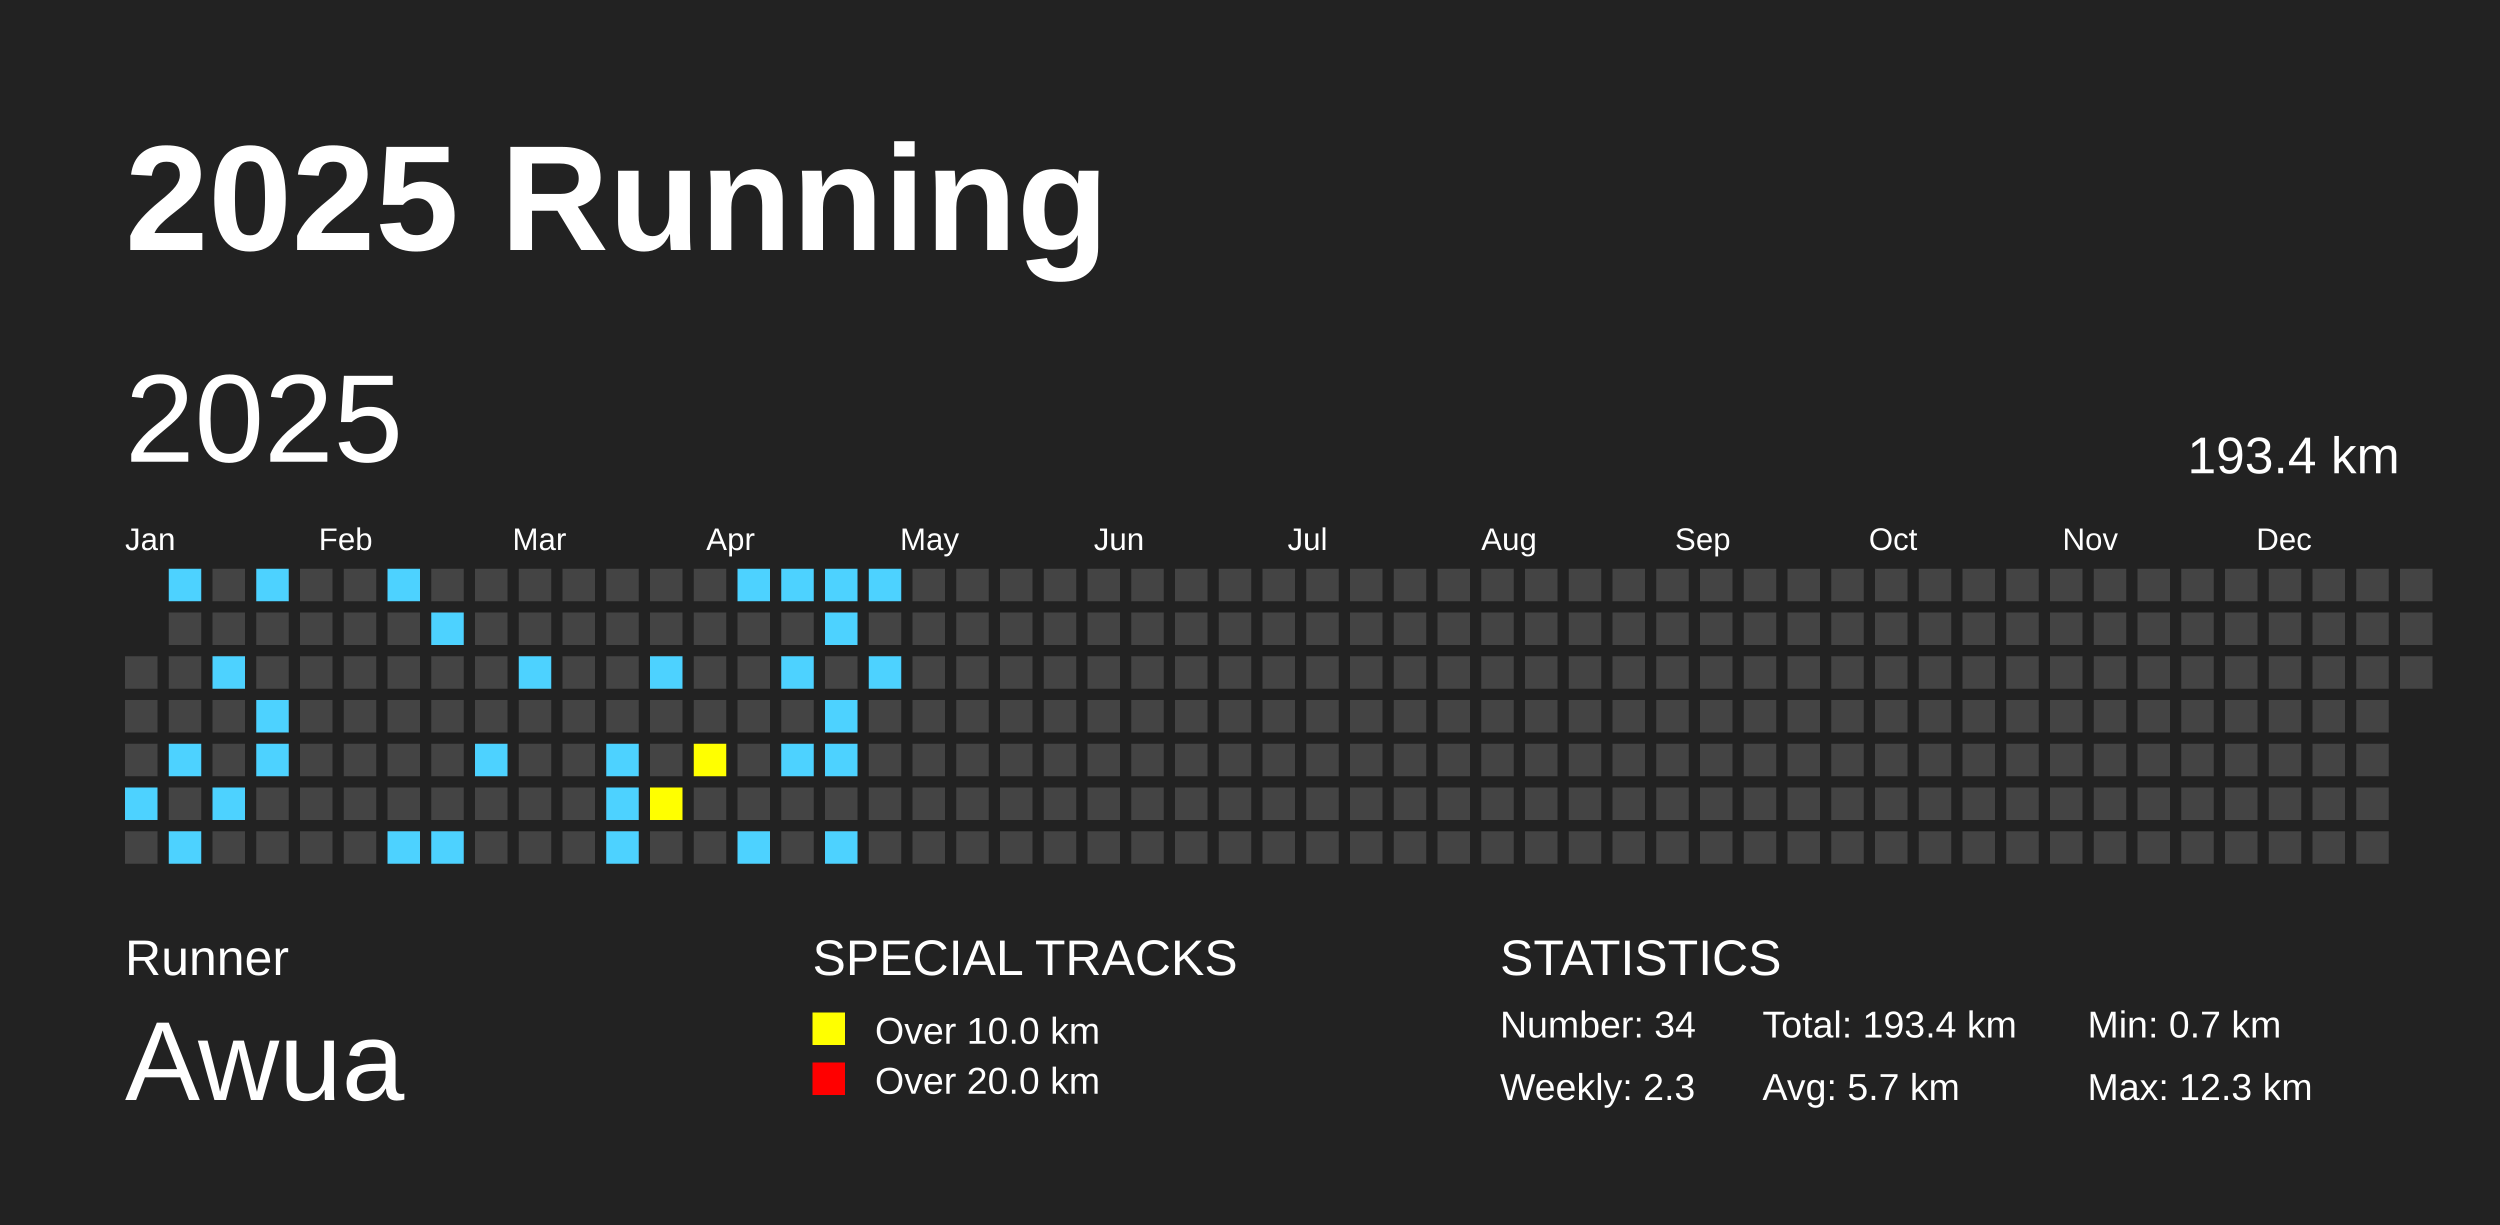
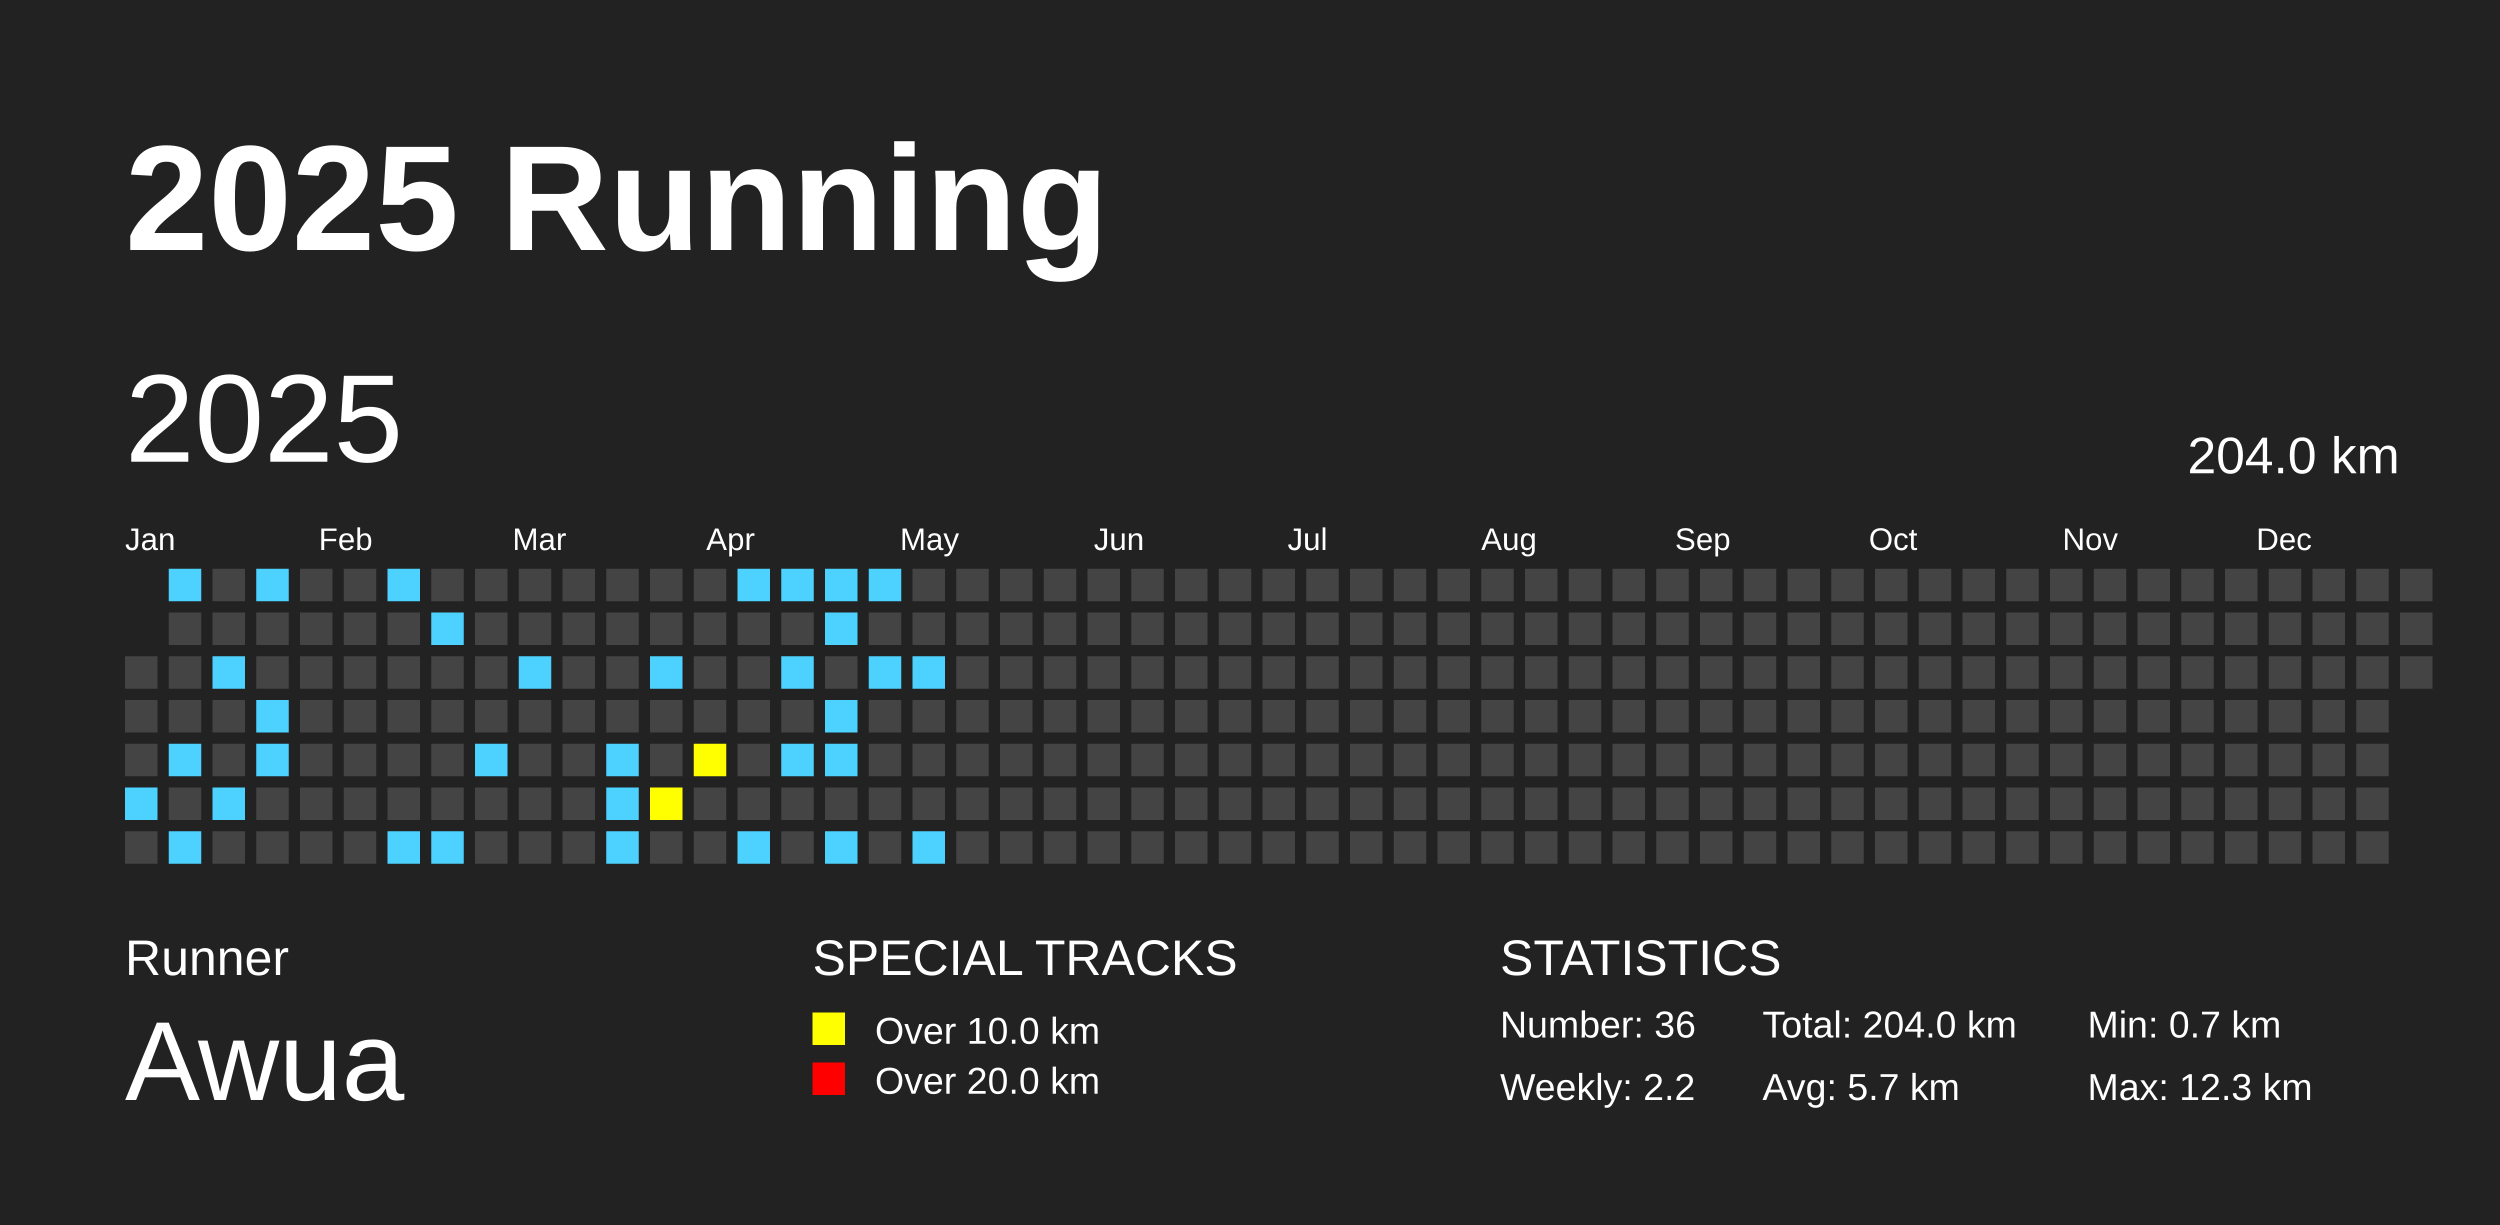
<svg xmlns="http://www.w3.org/2000/svg" baseProfile="full" height="98mm" version="1.1" viewBox="0,0,200,98" width="200mm">
  <defs />
  <rect fill="#222222" height="98" width="200" x="0" y="0" />
  <text fill="#FFFFFF" style="font-size:12px; font-family:Arial; font-weight:bold;" x="10" y="20">2025 Running</text>
  <text fill="#FFFFFF" style="font-size:4px; font-family:Arial" x="10" y="78">Runner</text>
  <text fill="#FFFFFF" style="font-size:9px; font-family:Arial" x="10" y="88">Awua</text>
  <text fill="#FFFFFF" style="font-size:4px; font-family:Arial" x="65" y="78">SPECIAL TRACKS</text>
  <rect fill="yellow" height="2.6" width="2.6" x="65" y="81" />
  <text fill="#FFFFFF" style="font-size:3px; font-family:Arial" x="70" y="83.5">Over 10.0 km</text>
  <rect fill="red" height="2.6" width="2.6" x="65" y="85" />
  <text fill="#FFFFFF" style="font-size:3px; font-family:Arial" x="70" y="87.5">Over 20.0 km</text>
  <text fill="#FFFFFF" style="font-size:4px; font-family:Arial" x="120" y="78">STATISTICS</text>
-   <text fill="#FFFFFF" style="font-size:3px; font-family:Arial" x="120" y="83">Number: 34</text>
-   <text fill="#FFFFFF" style="font-size:3px; font-family:Arial" x="120" y="88">Weekly: 2.3</text>
-   <text fill="#FFFFFF" style="font-size:3px; font-family:Arial" x="141" y="83">Total: 193.4 km</text>
+   <text fill="#FFFFFF" style="font-size:3px; font-family:Arial" x="120" y="83">Number: 36</text>
+   <text fill="#FFFFFF" style="font-size:3px; font-family:Arial" x="120" y="88">Weekly: 2.2</text>
+   <text fill="#FFFFFF" style="font-size:3px; font-family:Arial" x="141" y="83">Total: 204.0 km</text>
  <text fill="#FFFFFF" style="font-size:3px; font-family:Arial" x="141" y="88">Avg: 5.7 km</text>
  <text fill="#FFFFFF" style="font-size:3px; font-family:Arial" x="167" y="83">Min: 0.7 km</text>
  <text fill="#FFFFFF" style="font-size:3px; font-family:Arial" x="167" y="88">Max: 12.3 km</text>
  <text dominant-baseline="hanging" fill="#FFFFFF" style="font-size:10.0px; font-family:Arial;" x="10" y="30">2025</text>
-   <text dominant-baseline="hanging" fill="#FFFFFF" style="font-size:4.125px; font-family:Arial;" x="175" y="35">193.4 km</text>
+   <text dominant-baseline="hanging" fill="#FFFFFF" style="font-size:4.125px; font-family:Arial;" x="175" y="35">204.0 km</text>
  <text fill="#FFFFFF" style="font-size:2.5px; font-family:Arial" x="10.0" y="44">Jan</text>
  <text fill="#FFFFFF" style="font-size:2.5px; font-family:Arial" x="25.5" y="44">Feb</text>
  <text fill="#FFFFFF" style="font-size:2.5px; font-family:Arial" x="41.0" y="44">Mar</text>
  <text fill="#FFFFFF" style="font-size:2.5px; font-family:Arial" x="56.5" y="44">Apr</text>
  <text fill="#FFFFFF" style="font-size:2.5px; font-family:Arial" x="72.0" y="44">May</text>
  <text fill="#FFFFFF" style="font-size:2.5px; font-family:Arial" x="87.5" y="44">Jun</text>
  <text fill="#FFFFFF" style="font-size:2.5px; font-family:Arial" x="103.0" y="44">Jul</text>
  <text fill="#FFFFFF" style="font-size:2.5px; font-family:Arial" x="118.5" y="44">Aug</text>
  <text fill="#FFFFFF" style="font-size:2.5px; font-family:Arial" x="134.0" y="44">Sep</text>
  <text fill="#FFFFFF" style="font-size:2.5px; font-family:Arial" x="149.5" y="44">Oct</text>
  <text fill="#FFFFFF" style="font-size:2.5px; font-family:Arial" x="165.0" y="44">Nov</text>
  <text fill="#FFFFFF" style="font-size:2.5px; font-family:Arial" x="180.5" y="44">Dec</text>
  <rect fill="#444444" height="2.6" width="2.6" x="10.0" y="52.5" />
  <rect fill="#444444" height="2.6" width="2.6" x="10.0" y="56.0" />
  <rect fill="#444444" height="2.6" width="2.6" x="10.0" y="59.5" />
  <rect fill="#4DD2FF" height="2.6" width="2.6" x="10.0" y="63.0" />
  <rect fill="#444444" height="2.6" width="2.6" x="10.0" y="66.5" />
  <rect fill="#4DD2FF" height="2.6" width="2.6" x="13.5" y="45.5" />
  <rect fill="#444444" height="2.6" width="2.6" x="13.5" y="49.0" />
  <rect fill="#444444" height="2.6" width="2.6" x="13.5" y="52.5" />
  <rect fill="#444444" height="2.6" width="2.6" x="13.5" y="56.0" />
  <rect fill="#4DD2FF" height="2.6" width="2.6" x="13.5" y="59.5" />
  <rect fill="#444444" height="2.6" width="2.6" x="13.5" y="63.0" />
  <rect fill="#4DD2FF" height="2.6" width="2.6" x="13.5" y="66.5" />
  <rect fill="#444444" height="2.6" width="2.6" x="17.0" y="45.5" />
  <rect fill="#444444" height="2.6" width="2.6" x="17.0" y="49.0" />
  <rect fill="#4DD2FF" height="2.6" width="2.6" x="17.0" y="52.5" />
  <rect fill="#444444" height="2.6" width="2.6" x="17.0" y="56.0" />
  <rect fill="#444444" height="2.6" width="2.6" x="17.0" y="59.5" />
  <rect fill="#4DD2FF" height="2.6" width="2.6" x="17.0" y="63.0" />
  <rect fill="#444444" height="2.6" width="2.6" x="17.0" y="66.5" />
  <rect fill="#4DD2FF" height="2.6" width="2.6" x="20.5" y="45.5" />
  <rect fill="#444444" height="2.6" width="2.6" x="20.5" y="49.0" />
  <rect fill="#444444" height="2.6" width="2.6" x="20.5" y="52.5" />
  <rect fill="#4DD2FF" height="2.6" width="2.6" x="20.5" y="56.0" />
  <rect fill="#4DD2FF" height="2.6" width="2.6" x="20.5" y="59.5" />
  <rect fill="#444444" height="2.6" width="2.6" x="20.5" y="63.0" />
  <rect fill="#444444" height="2.6" width="2.6" x="20.5" y="66.5" />
  <rect fill="#444444" height="2.6" width="2.6" x="24.0" y="45.5" />
  <rect fill="#444444" height="2.6" width="2.6" x="24.0" y="49.0" />
  <rect fill="#444444" height="2.6" width="2.6" x="24.0" y="52.5" />
  <rect fill="#444444" height="2.6" width="2.6" x="24.0" y="56.0" />
  <rect fill="#444444" height="2.6" width="2.6" x="24.0" y="59.5" />
  <rect fill="#444444" height="2.6" width="2.6" x="24.0" y="63.0" />
  <rect fill="#444444" height="2.6" width="2.6" x="24.0" y="66.5" />
  <rect fill="#444444" height="2.6" width="2.6" x="27.5" y="45.5" />
  <rect fill="#444444" height="2.6" width="2.6" x="27.5" y="49.0" />
  <rect fill="#444444" height="2.6" width="2.6" x="27.5" y="52.5" />
  <rect fill="#444444" height="2.6" width="2.6" x="27.5" y="56.0" />
  <rect fill="#444444" height="2.6" width="2.6" x="27.5" y="59.5" />
  <rect fill="#444444" height="2.6" width="2.6" x="27.5" y="63.0" />
  <rect fill="#444444" height="2.6" width="2.6" x="27.5" y="66.5" />
  <rect fill="#4DD2FF" height="2.6" width="2.6" x="31.0" y="45.5" />
  <rect fill="#444444" height="2.6" width="2.6" x="31.0" y="49.0" />
  <rect fill="#444444" height="2.6" width="2.6" x="31.0" y="52.5" />
  <rect fill="#444444" height="2.6" width="2.6" x="31.0" y="56.0" />
  <rect fill="#444444" height="2.6" width="2.6" x="31.0" y="59.5" />
  <rect fill="#444444" height="2.6" width="2.6" x="31.0" y="63.0" />
  <rect fill="#4DD2FF" height="2.6" width="2.6" x="31.0" y="66.5" />
  <rect fill="#444444" height="2.6" width="2.6" x="34.5" y="45.5" />
  <rect fill="#4DD2FF" height="2.6" width="2.6" x="34.5" y="49.0" />
  <rect fill="#444444" height="2.6" width="2.6" x="34.5" y="52.5" />
  <rect fill="#444444" height="2.6" width="2.6" x="34.5" y="56.0" />
  <rect fill="#444444" height="2.6" width="2.6" x="34.5" y="59.5" />
  <rect fill="#444444" height="2.6" width="2.6" x="34.5" y="63.0" />
  <rect fill="#4DD2FF" height="2.6" width="2.6" x="34.5" y="66.5" />
  <rect fill="#444444" height="2.6" width="2.6" x="38.0" y="45.5" />
  <rect fill="#444444" height="2.6" width="2.6" x="38.0" y="49.0" />
  <rect fill="#444444" height="2.6" width="2.6" x="38.0" y="52.5" />
  <rect fill="#444444" height="2.6" width="2.6" x="38.0" y="56.0" />
  <rect fill="#4DD2FF" height="2.6" width="2.6" x="38.0" y="59.5" />
  <rect fill="#444444" height="2.6" width="2.6" x="38.0" y="63.0" />
  <rect fill="#444444" height="2.6" width="2.6" x="38.0" y="66.5" />
  <rect fill="#444444" height="2.6" width="2.6" x="41.5" y="45.5" />
  <rect fill="#444444" height="2.6" width="2.6" x="41.5" y="49.0" />
  <rect fill="#4DD2FF" height="2.6" width="2.6" x="41.5" y="52.5" />
  <rect fill="#444444" height="2.6" width="2.6" x="41.5" y="56.0" />
  <rect fill="#444444" height="2.6" width="2.6" x="41.5" y="59.5" />
  <rect fill="#444444" height="2.6" width="2.6" x="41.5" y="63.0" />
  <rect fill="#444444" height="2.6" width="2.6" x="41.5" y="66.5" />
  <rect fill="#444444" height="2.6" width="2.6" x="45.0" y="45.5" />
  <rect fill="#444444" height="2.6" width="2.6" x="45.0" y="49.0" />
  <rect fill="#444444" height="2.6" width="2.6" x="45.0" y="52.5" />
  <rect fill="#444444" height="2.6" width="2.6" x="45.0" y="56.0" />
  <rect fill="#444444" height="2.6" width="2.6" x="45.0" y="59.5" />
  <rect fill="#444444" height="2.6" width="2.6" x="45.0" y="63.0" />
  <rect fill="#444444" height="2.6" width="2.6" x="45.0" y="66.5" />
  <rect fill="#444444" height="2.6" width="2.6" x="48.5" y="45.5" />
  <rect fill="#444444" height="2.6" width="2.6" x="48.5" y="49.0" />
  <rect fill="#444444" height="2.6" width="2.6" x="48.5" y="52.5" />
  <rect fill="#444444" height="2.6" width="2.6" x="48.5" y="56.0" />
  <rect fill="#4DD2FF" height="2.6" width="2.6" x="48.5" y="59.5" />
  <rect fill="#4DD2FF" height="2.6" width="2.6" x="48.5" y="63.0" />
  <rect fill="#4DD2FF" height="2.6" width="2.6" x="48.5" y="66.5" />
  <rect fill="#444444" height="2.6" width="2.6" x="52.0" y="45.5" />
  <rect fill="#444444" height="2.6" width="2.6" x="52.0" y="49.0" />
  <rect fill="#4DD2FF" height="2.6" width="2.6" x="52.0" y="52.5" />
  <rect fill="#444444" height="2.6" width="2.6" x="52.0" y="56.0" />
  <rect fill="#444444" height="2.6" width="2.6" x="52.0" y="59.5" />
  <rect fill="yellow" height="2.6" width="2.6" x="52.0" y="63.0" />
  <rect fill="#444444" height="2.6" width="2.6" x="52.0" y="66.5" />
  <rect fill="#444444" height="2.6" width="2.6" x="55.5" y="45.5" />
  <rect fill="#444444" height="2.6" width="2.6" x="55.5" y="49.0" />
  <rect fill="#444444" height="2.6" width="2.6" x="55.5" y="52.5" />
  <rect fill="#444444" height="2.6" width="2.6" x="55.5" y="56.0" />
  <rect fill="yellow" height="2.6" width="2.6" x="55.5" y="59.5" />
  <rect fill="#444444" height="2.6" width="2.6" x="55.5" y="63.0" />
  <rect fill="#444444" height="2.6" width="2.6" x="55.5" y="66.5" />
  <rect fill="#4DD2FF" height="2.6" width="2.6" x="59.0" y="45.5" />
  <rect fill="#444444" height="2.6" width="2.6" x="59.0" y="49.0" />
  <rect fill="#444444" height="2.6" width="2.6" x="59.0" y="52.5" />
  <rect fill="#444444" height="2.6" width="2.6" x="59.0" y="56.0" />
  <rect fill="#444444" height="2.6" width="2.6" x="59.0" y="59.5" />
  <rect fill="#444444" height="2.6" width="2.6" x="59.0" y="63.0" />
  <rect fill="#4DD2FF" height="2.6" width="2.6" x="59.0" y="66.5" />
  <rect fill="#4DD2FF" height="2.6" width="2.6" x="62.5" y="45.5" />
  <rect fill="#444444" height="2.6" width="2.6" x="62.5" y="49.0" />
  <rect fill="#4DD2FF" height="2.6" width="2.6" x="62.5" y="52.5" />
  <rect fill="#444444" height="2.6" width="2.6" x="62.5" y="56.0" />
  <rect fill="#4DD2FF" height="2.6" width="2.6" x="62.5" y="59.5" />
  <rect fill="#444444" height="2.6" width="2.6" x="62.5" y="63.0" />
  <rect fill="#444444" height="2.6" width="2.6" x="62.5" y="66.5" />
  <rect fill="#4DD2FF" height="2.6" width="2.6" x="66.0" y="45.5" />
  <rect fill="#4DD2FF" height="2.6" width="2.6" x="66.0" y="49.0" />
  <rect fill="#444444" height="2.6" width="2.6" x="66.0" y="52.5" />
  <rect fill="#4DD2FF" height="2.6" width="2.6" x="66.0" y="56.0" />
  <rect fill="#4DD2FF" height="2.6" width="2.6" x="66.0" y="59.5" />
  <rect fill="#444444" height="2.6" width="2.6" x="66.0" y="63.0" />
  <rect fill="#4DD2FF" height="2.6" width="2.6" x="66.0" y="66.5" />
  <rect fill="#4DD2FF" height="2.6" width="2.6" x="69.5" y="45.5" />
  <rect fill="#444444" height="2.6" width="2.6" x="69.5" y="49.0" />
  <rect fill="#4DD2FF" height="2.6" width="2.6" x="69.5" y="52.5" />
  <rect fill="#444444" height="2.6" width="2.6" x="69.5" y="56.0" />
  <rect fill="#444444" height="2.6" width="2.6" x="69.5" y="59.5" />
  <rect fill="#444444" height="2.6" width="2.6" x="69.5" y="63.0" />
  <rect fill="#444444" height="2.6" width="2.6" x="69.5" y="66.5" />
  <rect fill="#444444" height="2.6" width="2.6" x="73.0" y="45.5" />
  <rect fill="#444444" height="2.6" width="2.6" x="73.0" y="49.0" />
-   <rect fill="#444444" height="2.6" width="2.6" x="73.0" y="52.5" />
+   <rect fill="#4DD2FF" height="2.6" width="2.6" x="73.0" y="52.5" />
  <rect fill="#444444" height="2.6" width="2.6" x="73.0" y="56.0" />
  <rect fill="#444444" height="2.6" width="2.6" x="73.0" y="59.5" />
  <rect fill="#444444" height="2.6" width="2.6" x="73.0" y="63.0" />
-   <rect fill="#444444" height="2.6" width="2.6" x="73.0" y="66.5" />
+   <rect fill="#4DD2FF" height="2.6" width="2.6" x="73.0" y="66.5" />
  <rect fill="#444444" height="2.6" width="2.6" x="76.5" y="45.5" />
  <rect fill="#444444" height="2.6" width="2.6" x="76.5" y="49.0" />
  <rect fill="#444444" height="2.6" width="2.6" x="76.5" y="52.5" />
  <rect fill="#444444" height="2.6" width="2.6" x="76.5" y="56.0" />
  <rect fill="#444444" height="2.6" width="2.6" x="76.5" y="59.5" />
  <rect fill="#444444" height="2.6" width="2.6" x="76.5" y="63.0" />
  <rect fill="#444444" height="2.6" width="2.6" x="76.5" y="66.5" />
  <rect fill="#444444" height="2.6" width="2.6" x="80.0" y="45.5" />
  <rect fill="#444444" height="2.6" width="2.6" x="80.0" y="49.0" />
  <rect fill="#444444" height="2.6" width="2.6" x="80.0" y="52.5" />
  <rect fill="#444444" height="2.6" width="2.6" x="80.0" y="56.0" />
  <rect fill="#444444" height="2.6" width="2.6" x="80.0" y="59.5" />
  <rect fill="#444444" height="2.6" width="2.6" x="80.0" y="63.0" />
  <rect fill="#444444" height="2.6" width="2.6" x="80.0" y="66.5" />
  <rect fill="#444444" height="2.6" width="2.6" x="83.5" y="45.5" />
  <rect fill="#444444" height="2.6" width="2.6" x="83.5" y="49.0" />
  <rect fill="#444444" height="2.6" width="2.6" x="83.5" y="52.5" />
  <rect fill="#444444" height="2.6" width="2.6" x="83.5" y="56.0" />
  <rect fill="#444444" height="2.6" width="2.6" x="83.5" y="59.5" />
  <rect fill="#444444" height="2.6" width="2.6" x="83.5" y="63.0" />
  <rect fill="#444444" height="2.6" width="2.6" x="83.5" y="66.5" />
  <rect fill="#444444" height="2.6" width="2.6" x="87.0" y="45.5" />
  <rect fill="#444444" height="2.6" width="2.6" x="87.0" y="49.0" />
  <rect fill="#444444" height="2.6" width="2.6" x="87.0" y="52.5" />
  <rect fill="#444444" height="2.6" width="2.6" x="87.0" y="56.0" />
  <rect fill="#444444" height="2.6" width="2.6" x="87.0" y="59.5" />
  <rect fill="#444444" height="2.6" width="2.6" x="87.0" y="63.0" />
  <rect fill="#444444" height="2.6" width="2.6" x="87.0" y="66.5" />
  <rect fill="#444444" height="2.6" width="2.6" x="90.5" y="45.5" />
  <rect fill="#444444" height="2.6" width="2.6" x="90.5" y="49.0" />
  <rect fill="#444444" height="2.6" width="2.6" x="90.5" y="52.5" />
  <rect fill="#444444" height="2.6" width="2.6" x="90.5" y="56.0" />
  <rect fill="#444444" height="2.6" width="2.6" x="90.5" y="59.5" />
  <rect fill="#444444" height="2.6" width="2.6" x="90.5" y="63.0" />
  <rect fill="#444444" height="2.6" width="2.6" x="90.5" y="66.5" />
  <rect fill="#444444" height="2.6" width="2.6" x="94.0" y="45.5" />
  <rect fill="#444444" height="2.6" width="2.6" x="94.0" y="49.0" />
  <rect fill="#444444" height="2.6" width="2.6" x="94.0" y="52.5" />
  <rect fill="#444444" height="2.6" width="2.6" x="94.0" y="56.0" />
  <rect fill="#444444" height="2.6" width="2.6" x="94.0" y="59.5" />
  <rect fill="#444444" height="2.6" width="2.6" x="94.0" y="63.0" />
  <rect fill="#444444" height="2.6" width="2.6" x="94.0" y="66.5" />
  <rect fill="#444444" height="2.6" width="2.6" x="97.5" y="45.5" />
  <rect fill="#444444" height="2.6" width="2.6" x="97.5" y="49.0" />
  <rect fill="#444444" height="2.6" width="2.6" x="97.5" y="52.5" />
  <rect fill="#444444" height="2.6" width="2.6" x="97.5" y="56.0" />
  <rect fill="#444444" height="2.6" width="2.6" x="97.5" y="59.5" />
  <rect fill="#444444" height="2.6" width="2.6" x="97.5" y="63.0" />
  <rect fill="#444444" height="2.6" width="2.6" x="97.5" y="66.5" />
  <rect fill="#444444" height="2.6" width="2.6" x="101.0" y="45.5" />
  <rect fill="#444444" height="2.6" width="2.6" x="101.0" y="49.0" />
  <rect fill="#444444" height="2.6" width="2.6" x="101.0" y="52.5" />
  <rect fill="#444444" height="2.6" width="2.6" x="101.0" y="56.0" />
  <rect fill="#444444" height="2.6" width="2.6" x="101.0" y="59.5" />
  <rect fill="#444444" height="2.6" width="2.6" x="101.0" y="63.0" />
  <rect fill="#444444" height="2.6" width="2.6" x="101.0" y="66.5" />
  <rect fill="#444444" height="2.6" width="2.6" x="104.5" y="45.5" />
  <rect fill="#444444" height="2.6" width="2.6" x="104.5" y="49.0" />
  <rect fill="#444444" height="2.6" width="2.6" x="104.5" y="52.5" />
  <rect fill="#444444" height="2.6" width="2.6" x="104.5" y="56.0" />
  <rect fill="#444444" height="2.6" width="2.6" x="104.5" y="59.5" />
  <rect fill="#444444" height="2.6" width="2.6" x="104.5" y="63.0" />
  <rect fill="#444444" height="2.6" width="2.6" x="104.5" y="66.5" />
  <rect fill="#444444" height="2.6" width="2.6" x="108.0" y="45.5" />
  <rect fill="#444444" height="2.6" width="2.6" x="108.0" y="49.0" />
  <rect fill="#444444" height="2.6" width="2.6" x="108.0" y="52.5" />
  <rect fill="#444444" height="2.6" width="2.6" x="108.0" y="56.0" />
  <rect fill="#444444" height="2.6" width="2.6" x="108.0" y="59.5" />
  <rect fill="#444444" height="2.6" width="2.6" x="108.0" y="63.0" />
  <rect fill="#444444" height="2.6" width="2.6" x="108.0" y="66.5" />
  <rect fill="#444444" height="2.6" width="2.6" x="111.5" y="45.5" />
  <rect fill="#444444" height="2.6" width="2.6" x="111.5" y="49.0" />
  <rect fill="#444444" height="2.6" width="2.6" x="111.5" y="52.5" />
  <rect fill="#444444" height="2.6" width="2.6" x="111.5" y="56.0" />
  <rect fill="#444444" height="2.6" width="2.6" x="111.5" y="59.5" />
  <rect fill="#444444" height="2.6" width="2.6" x="111.5" y="63.0" />
  <rect fill="#444444" height="2.6" width="2.6" x="111.5" y="66.5" />
  <rect fill="#444444" height="2.6" width="2.6" x="115.0" y="45.5" />
  <rect fill="#444444" height="2.6" width="2.6" x="115.0" y="49.0" />
  <rect fill="#444444" height="2.6" width="2.6" x="115.0" y="52.5" />
  <rect fill="#444444" height="2.6" width="2.6" x="115.0" y="56.0" />
  <rect fill="#444444" height="2.6" width="2.6" x="115.0" y="59.5" />
  <rect fill="#444444" height="2.6" width="2.6" x="115.0" y="63.0" />
  <rect fill="#444444" height="2.6" width="2.6" x="115.0" y="66.5" />
  <rect fill="#444444" height="2.6" width="2.6" x="118.5" y="45.5" />
  <rect fill="#444444" height="2.6" width="2.6" x="118.5" y="49.0" />
  <rect fill="#444444" height="2.6" width="2.6" x="118.5" y="52.5" />
  <rect fill="#444444" height="2.6" width="2.6" x="118.5" y="56.0" />
  <rect fill="#444444" height="2.6" width="2.6" x="118.5" y="59.5" />
  <rect fill="#444444" height="2.6" width="2.6" x="118.5" y="63.0" />
  <rect fill="#444444" height="2.6" width="2.6" x="118.5" y="66.5" />
  <rect fill="#444444" height="2.6" width="2.6" x="122.0" y="45.5" />
  <rect fill="#444444" height="2.6" width="2.6" x="122.0" y="49.0" />
  <rect fill="#444444" height="2.6" width="2.6" x="122.0" y="52.5" />
  <rect fill="#444444" height="2.6" width="2.6" x="122.0" y="56.0" />
  <rect fill="#444444" height="2.6" width="2.6" x="122.0" y="59.5" />
  <rect fill="#444444" height="2.6" width="2.6" x="122.0" y="63.0" />
  <rect fill="#444444" height="2.6" width="2.6" x="122.0" y="66.5" />
  <rect fill="#444444" height="2.6" width="2.6" x="125.5" y="45.5" />
  <rect fill="#444444" height="2.6" width="2.6" x="125.5" y="49.0" />
  <rect fill="#444444" height="2.6" width="2.6" x="125.5" y="52.5" />
  <rect fill="#444444" height="2.6" width="2.6" x="125.5" y="56.0" />
  <rect fill="#444444" height="2.6" width="2.6" x="125.5" y="59.5" />
  <rect fill="#444444" height="2.6" width="2.6" x="125.5" y="63.0" />
  <rect fill="#444444" height="2.6" width="2.6" x="125.5" y="66.5" />
  <rect fill="#444444" height="2.6" width="2.6" x="129.0" y="45.5" />
  <rect fill="#444444" height="2.6" width="2.6" x="129.0" y="49.0" />
  <rect fill="#444444" height="2.6" width="2.6" x="129.0" y="52.5" />
  <rect fill="#444444" height="2.6" width="2.6" x="129.0" y="56.0" />
  <rect fill="#444444" height="2.6" width="2.6" x="129.0" y="59.5" />
  <rect fill="#444444" height="2.6" width="2.6" x="129.0" y="63.0" />
  <rect fill="#444444" height="2.6" width="2.6" x="129.0" y="66.5" />
  <rect fill="#444444" height="2.6" width="2.6" x="132.5" y="45.5" />
  <rect fill="#444444" height="2.6" width="2.6" x="132.5" y="49.0" />
  <rect fill="#444444" height="2.6" width="2.6" x="132.5" y="52.5" />
  <rect fill="#444444" height="2.6" width="2.6" x="132.5" y="56.0" />
  <rect fill="#444444" height="2.6" width="2.6" x="132.5" y="59.5" />
  <rect fill="#444444" height="2.6" width="2.6" x="132.5" y="63.0" />
  <rect fill="#444444" height="2.6" width="2.6" x="132.5" y="66.5" />
  <rect fill="#444444" height="2.6" width="2.6" x="136.0" y="45.5" />
  <rect fill="#444444" height="2.6" width="2.6" x="136.0" y="49.0" />
  <rect fill="#444444" height="2.6" width="2.6" x="136.0" y="52.5" />
  <rect fill="#444444" height="2.6" width="2.6" x="136.0" y="56.0" />
  <rect fill="#444444" height="2.6" width="2.6" x="136.0" y="59.5" />
  <rect fill="#444444" height="2.6" width="2.6" x="136.0" y="63.0" />
  <rect fill="#444444" height="2.6" width="2.6" x="136.0" y="66.5" />
  <rect fill="#444444" height="2.6" width="2.6" x="139.5" y="45.5" />
  <rect fill="#444444" height="2.6" width="2.6" x="139.5" y="49.0" />
  <rect fill="#444444" height="2.6" width="2.6" x="139.5" y="52.5" />
  <rect fill="#444444" height="2.6" width="2.6" x="139.5" y="56.0" />
  <rect fill="#444444" height="2.6" width="2.6" x="139.5" y="59.5" />
  <rect fill="#444444" height="2.6" width="2.6" x="139.5" y="63.0" />
  <rect fill="#444444" height="2.6" width="2.6" x="139.5" y="66.5" />
  <rect fill="#444444" height="2.6" width="2.6" x="143.0" y="45.5" />
  <rect fill="#444444" height="2.6" width="2.6" x="143.0" y="49.0" />
  <rect fill="#444444" height="2.6" width="2.6" x="143.0" y="52.5" />
  <rect fill="#444444" height="2.6" width="2.6" x="143.0" y="56.0" />
  <rect fill="#444444" height="2.6" width="2.6" x="143.0" y="59.5" />
  <rect fill="#444444" height="2.6" width="2.6" x="143.0" y="63.0" />
  <rect fill="#444444" height="2.6" width="2.6" x="143.0" y="66.5" />
  <rect fill="#444444" height="2.6" width="2.6" x="146.5" y="45.5" />
  <rect fill="#444444" height="2.6" width="2.6" x="146.5" y="49.0" />
  <rect fill="#444444" height="2.6" width="2.6" x="146.5" y="52.5" />
  <rect fill="#444444" height="2.6" width="2.6" x="146.5" y="56.0" />
  <rect fill="#444444" height="2.6" width="2.6" x="146.5" y="59.5" />
  <rect fill="#444444" height="2.6" width="2.6" x="146.5" y="63.0" />
  <rect fill="#444444" height="2.6" width="2.6" x="146.5" y="66.5" />
  <rect fill="#444444" height="2.6" width="2.6" x="150.0" y="45.5" />
  <rect fill="#444444" height="2.6" width="2.6" x="150.0" y="49.0" />
  <rect fill="#444444" height="2.6" width="2.6" x="150.0" y="52.5" />
  <rect fill="#444444" height="2.6" width="2.6" x="150.0" y="56.0" />
  <rect fill="#444444" height="2.6" width="2.6" x="150.0" y="59.5" />
  <rect fill="#444444" height="2.6" width="2.6" x="150.0" y="63.0" />
  <rect fill="#444444" height="2.6" width="2.6" x="150.0" y="66.5" />
  <rect fill="#444444" height="2.6" width="2.6" x="153.5" y="45.5" />
  <rect fill="#444444" height="2.6" width="2.6" x="153.5" y="49.0" />
  <rect fill="#444444" height="2.6" width="2.6" x="153.5" y="52.5" />
  <rect fill="#444444" height="2.6" width="2.6" x="153.5" y="56.0" />
  <rect fill="#444444" height="2.6" width="2.6" x="153.5" y="59.5" />
  <rect fill="#444444" height="2.6" width="2.6" x="153.5" y="63.0" />
  <rect fill="#444444" height="2.6" width="2.6" x="153.5" y="66.5" />
  <rect fill="#444444" height="2.6" width="2.6" x="157.0" y="45.5" />
  <rect fill="#444444" height="2.6" width="2.6" x="157.0" y="49.0" />
  <rect fill="#444444" height="2.6" width="2.6" x="157.0" y="52.5" />
  <rect fill="#444444" height="2.6" width="2.6" x="157.0" y="56.0" />
  <rect fill="#444444" height="2.6" width="2.6" x="157.0" y="59.5" />
  <rect fill="#444444" height="2.6" width="2.6" x="157.0" y="63.0" />
  <rect fill="#444444" height="2.6" width="2.6" x="157.0" y="66.5" />
  <rect fill="#444444" height="2.6" width="2.6" x="160.5" y="45.5" />
  <rect fill="#444444" height="2.6" width="2.6" x="160.5" y="49.0" />
  <rect fill="#444444" height="2.6" width="2.6" x="160.5" y="52.5" />
  <rect fill="#444444" height="2.6" width="2.6" x="160.5" y="56.0" />
  <rect fill="#444444" height="2.6" width="2.6" x="160.5" y="59.5" />
  <rect fill="#444444" height="2.6" width="2.6" x="160.5" y="63.0" />
  <rect fill="#444444" height="2.6" width="2.6" x="160.5" y="66.5" />
  <rect fill="#444444" height="2.6" width="2.6" x="164.0" y="45.5" />
  <rect fill="#444444" height="2.6" width="2.6" x="164.0" y="49.0" />
  <rect fill="#444444" height="2.6" width="2.6" x="164.0" y="52.5" />
  <rect fill="#444444" height="2.6" width="2.6" x="164.0" y="56.0" />
  <rect fill="#444444" height="2.6" width="2.6" x="164.0" y="59.5" />
  <rect fill="#444444" height="2.6" width="2.6" x="164.0" y="63.0" />
  <rect fill="#444444" height="2.6" width="2.6" x="164.0" y="66.5" />
  <rect fill="#444444" height="2.6" width="2.6" x="167.5" y="45.5" />
  <rect fill="#444444" height="2.6" width="2.6" x="167.5" y="49.0" />
  <rect fill="#444444" height="2.6" width="2.6" x="167.5" y="52.5" />
  <rect fill="#444444" height="2.6" width="2.6" x="167.5" y="56.0" />
  <rect fill="#444444" height="2.6" width="2.6" x="167.5" y="59.5" />
  <rect fill="#444444" height="2.6" width="2.6" x="167.5" y="63.0" />
  <rect fill="#444444" height="2.6" width="2.6" x="167.5" y="66.5" />
  <rect fill="#444444" height="2.6" width="2.6" x="171.0" y="45.5" />
  <rect fill="#444444" height="2.6" width="2.6" x="171.0" y="49.0" />
  <rect fill="#444444" height="2.6" width="2.6" x="171.0" y="52.5" />
  <rect fill="#444444" height="2.6" width="2.6" x="171.0" y="56.0" />
  <rect fill="#444444" height="2.6" width="2.6" x="171.0" y="59.5" />
  <rect fill="#444444" height="2.6" width="2.6" x="171.0" y="63.0" />
  <rect fill="#444444" height="2.6" width="2.6" x="171.0" y="66.5" />
  <rect fill="#444444" height="2.6" width="2.6" x="174.5" y="45.5" />
  <rect fill="#444444" height="2.6" width="2.6" x="174.5" y="49.0" />
  <rect fill="#444444" height="2.6" width="2.6" x="174.5" y="52.5" />
  <rect fill="#444444" height="2.6" width="2.6" x="174.5" y="56.0" />
  <rect fill="#444444" height="2.6" width="2.6" x="174.5" y="59.5" />
  <rect fill="#444444" height="2.6" width="2.6" x="174.5" y="63.0" />
  <rect fill="#444444" height="2.6" width="2.6" x="174.5" y="66.5" />
  <rect fill="#444444" height="2.6" width="2.6" x="178.0" y="45.5" />
  <rect fill="#444444" height="2.6" width="2.6" x="178.0" y="49.0" />
  <rect fill="#444444" height="2.6" width="2.6" x="178.0" y="52.5" />
  <rect fill="#444444" height="2.6" width="2.6" x="178.0" y="56.0" />
  <rect fill="#444444" height="2.6" width="2.6" x="178.0" y="59.5" />
  <rect fill="#444444" height="2.6" width="2.6" x="178.0" y="63.0" />
  <rect fill="#444444" height="2.6" width="2.6" x="178.0" y="66.5" />
  <rect fill="#444444" height="2.6" width="2.6" x="181.5" y="45.5" />
  <rect fill="#444444" height="2.6" width="2.6" x="181.5" y="49.0" />
  <rect fill="#444444" height="2.6" width="2.6" x="181.5" y="52.5" />
  <rect fill="#444444" height="2.6" width="2.6" x="181.5" y="56.0" />
  <rect fill="#444444" height="2.6" width="2.6" x="181.5" y="59.5" />
  <rect fill="#444444" height="2.6" width="2.6" x="181.5" y="63.0" />
  <rect fill="#444444" height="2.6" width="2.6" x="181.5" y="66.5" />
  <rect fill="#444444" height="2.6" width="2.6" x="185.0" y="45.5" />
  <rect fill="#444444" height="2.6" width="2.6" x="185.0" y="49.0" />
  <rect fill="#444444" height="2.6" width="2.6" x="185.0" y="52.5" />
  <rect fill="#444444" height="2.6" width="2.6" x="185.0" y="56.0" />
  <rect fill="#444444" height="2.6" width="2.6" x="185.0" y="59.5" />
  <rect fill="#444444" height="2.6" width="2.6" x="185.0" y="63.0" />
  <rect fill="#444444" height="2.6" width="2.6" x="185.0" y="66.5" />
  <rect fill="#444444" height="2.6" width="2.6" x="188.5" y="45.5" />
  <rect fill="#444444" height="2.6" width="2.6" x="188.5" y="49.0" />
  <rect fill="#444444" height="2.6" width="2.6" x="188.5" y="52.5" />
  <rect fill="#444444" height="2.6" width="2.6" x="188.5" y="56.0" />
  <rect fill="#444444" height="2.6" width="2.6" x="188.5" y="59.5" />
  <rect fill="#444444" height="2.6" width="2.6" x="188.5" y="63.0" />
  <rect fill="#444444" height="2.6" width="2.6" x="188.5" y="66.5" />
  <rect fill="#444444" height="2.6" width="2.6" x="192.0" y="45.5" />
  <rect fill="#444444" height="2.6" width="2.6" x="192.0" y="49.0" />
  <rect fill="#444444" height="2.6" width="2.6" x="192.0" y="52.5" />
</svg>
